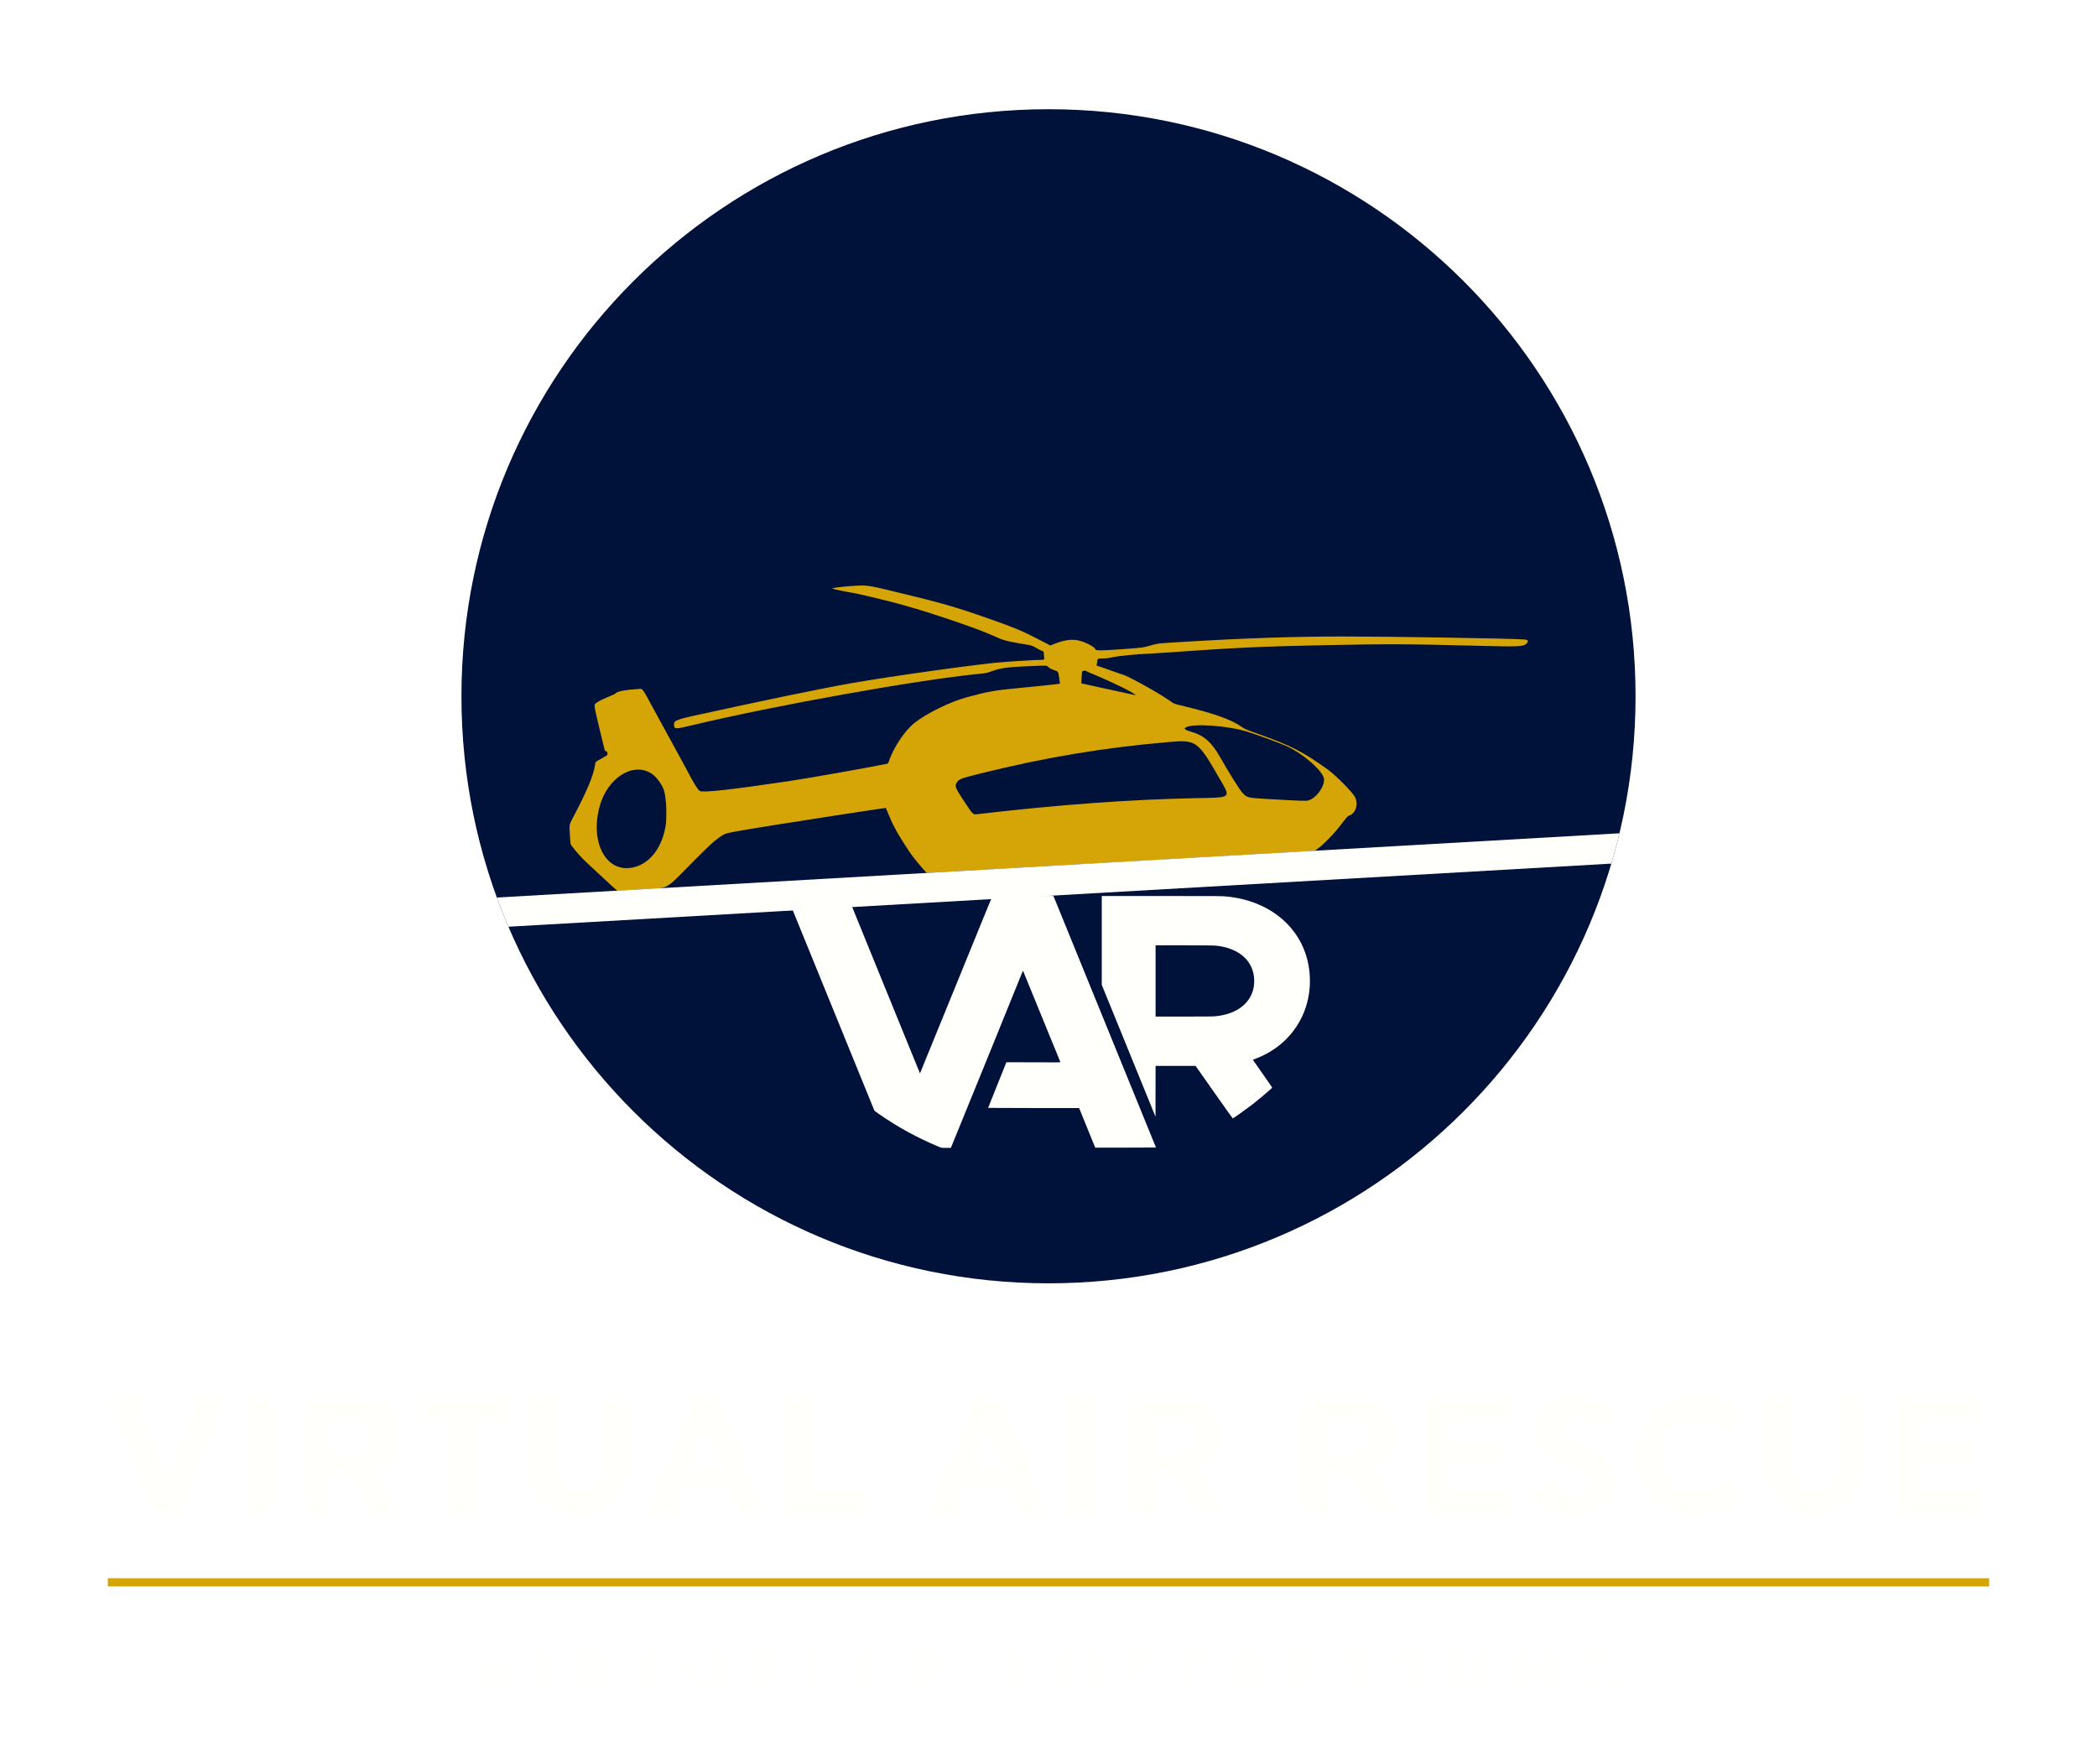
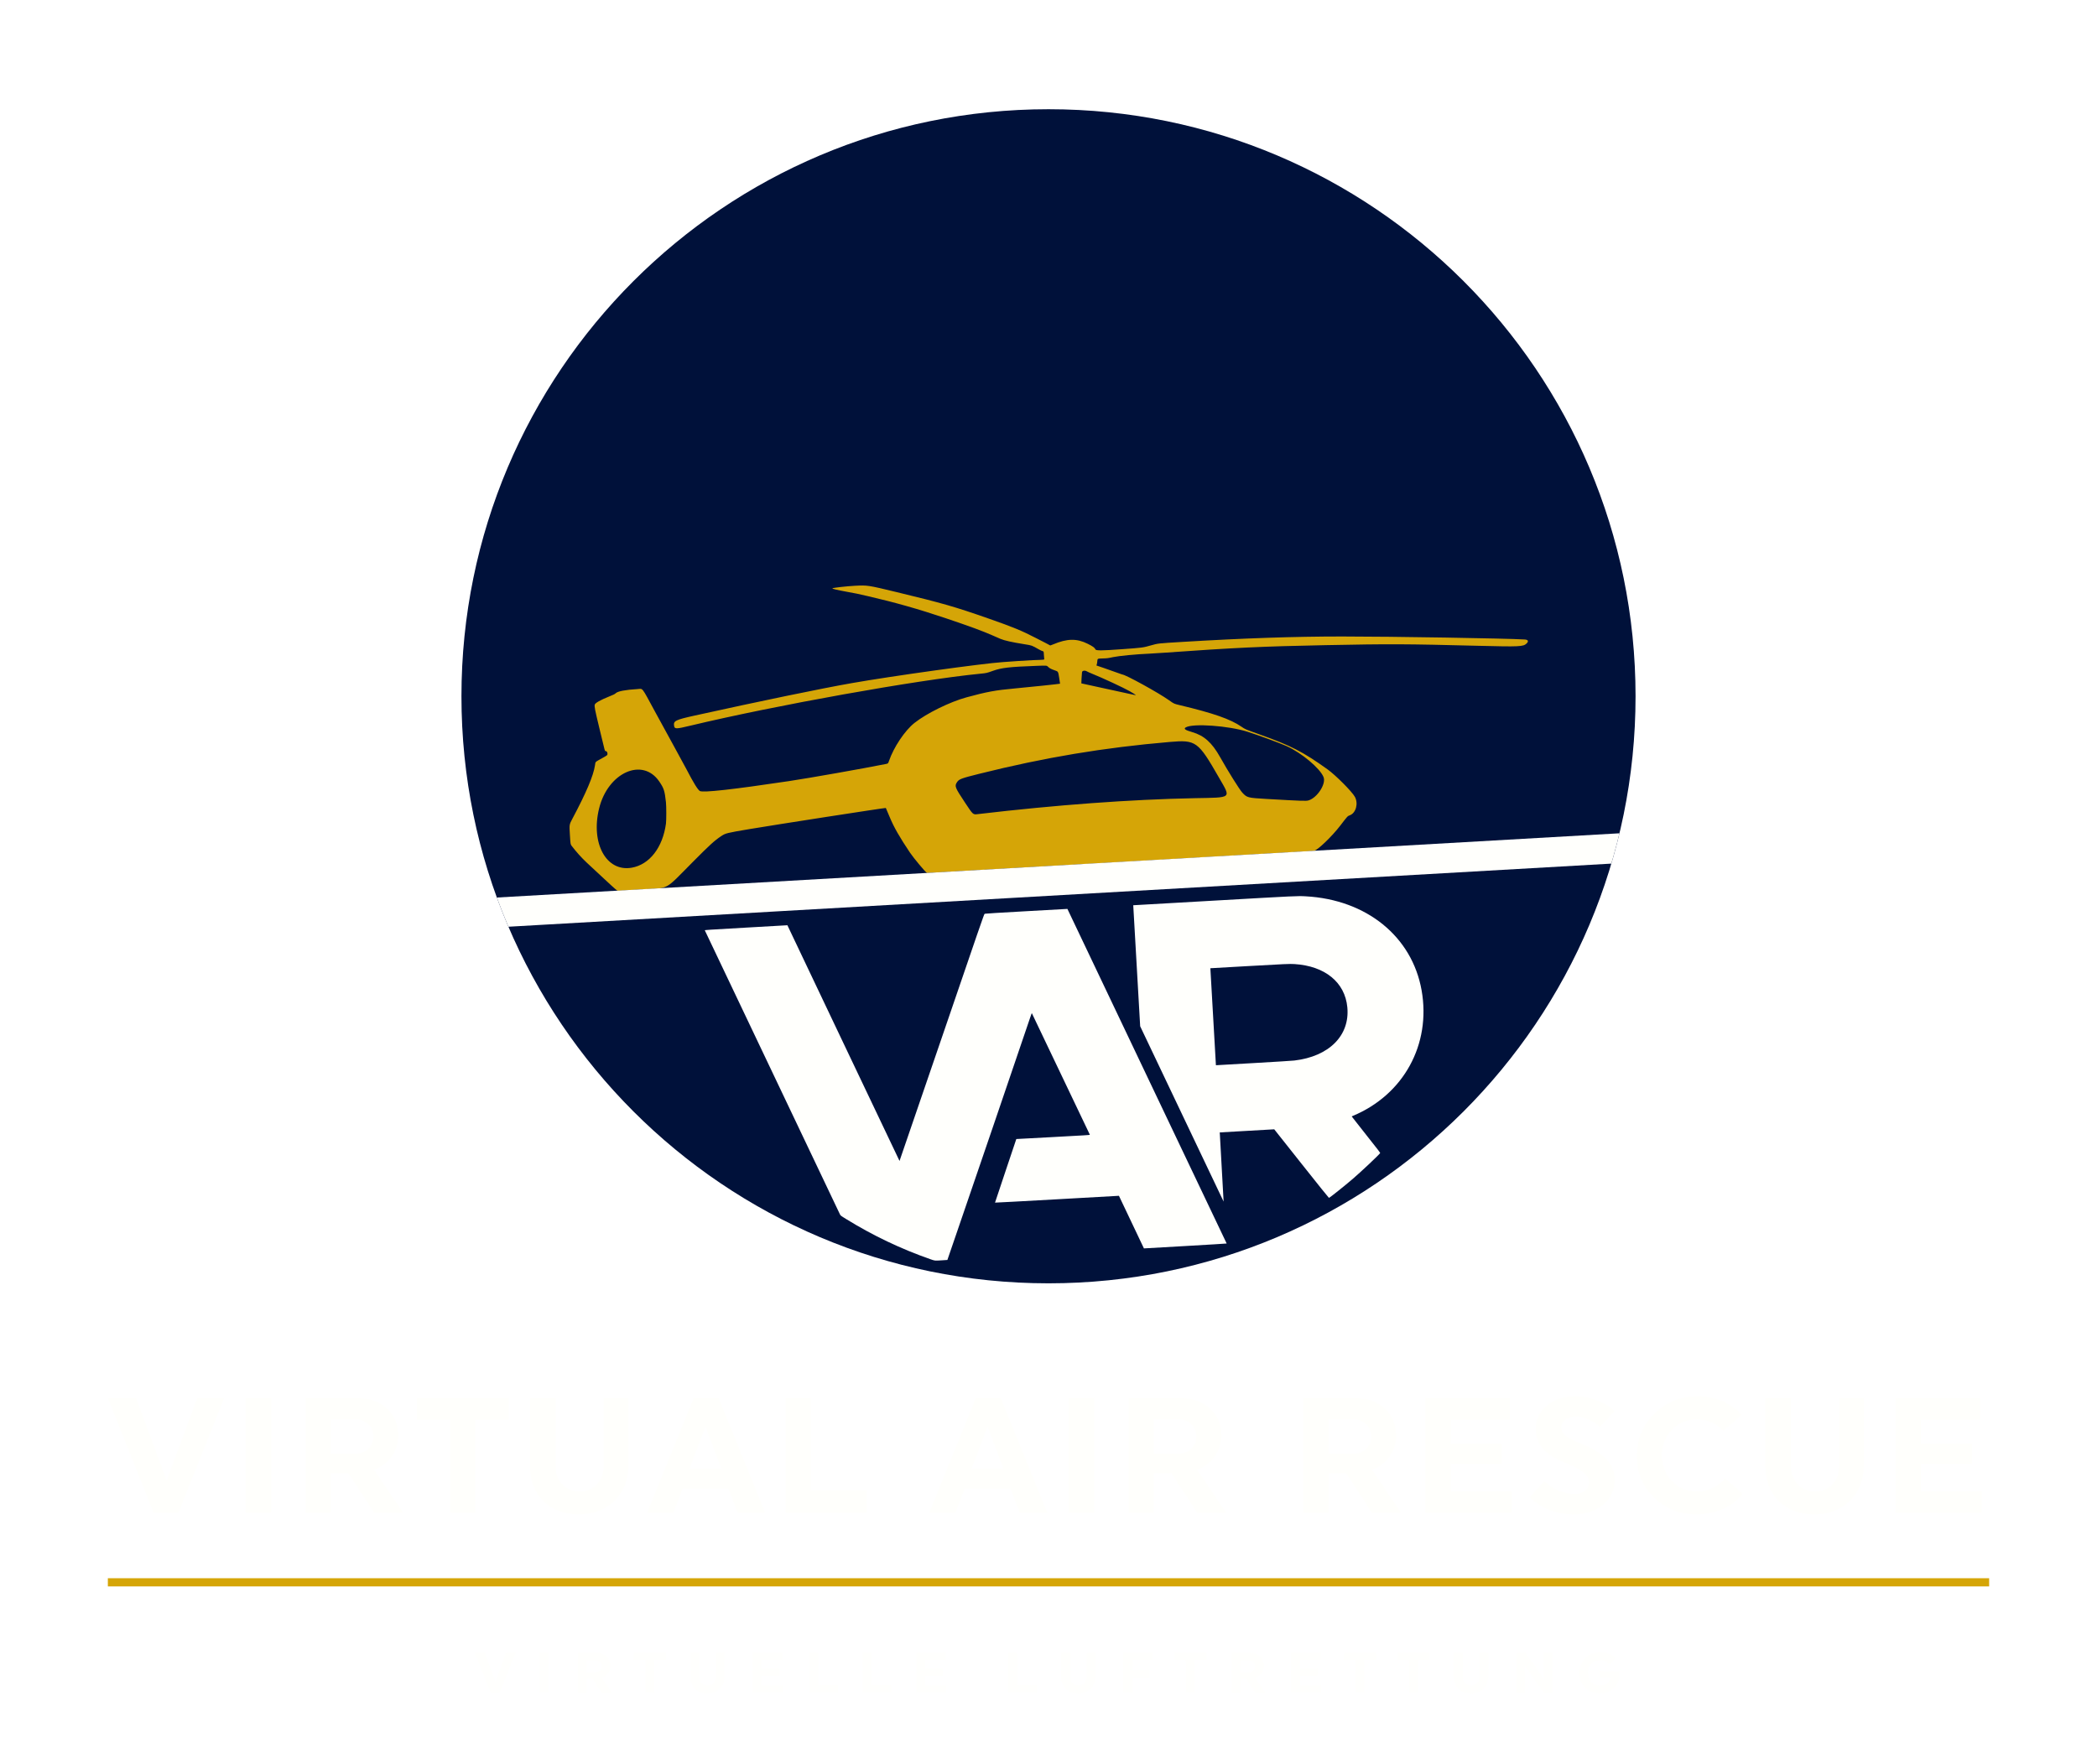
<svg xmlns="http://www.w3.org/2000/svg" viewBox="0 0 768 646" width="768" height="646">
  <g transform="translate(169.0,40) scale(0.8398438)">
    <defs>
      <clipPath id="n1">
        <circle cx="256" cy="256" r="256" />
      </clipPath>
    </defs>
    <g clip-path="url(#n1)">
      <circle cx="256" cy="256" r="256" fill="#00113A" />
      <g fill="#D5A507" transform="translate(47.00,207.72) scale(0.418)">
        <path d="M35.7 305.27C27.86 297.99 20 290.67 18.23 289.02C12.94 284.07 7.26 277.76 2.59 271.63C1.3 269.94 1.3 269.94 0.67 259.67C0.04 249.4 0.04 249.4 3.21 243.43C17.85 215.93 25.31 198.26 26.9 187.33C27.45 183.58 26.65 184.36 34.25 180.13C39.92 176.97 39.91 176.98 39.91 175.49C39.91 173.85 39.02 172.61 37.83 172.6C37.11 172.6 37.81 175.22 31.69 149.81C26.64 128.87 26.11 126.2 26.67 124.15C27.12 122.49 32.62 119.37 41.13 115.95C46.53 113.78 47.49 113.3 48.58 112.26C50.67 110.26 58.97 108.69 71.24 107.99C77.19 107.64 74.98 104.81 89.29 131.15C96.15 143.79 105.73 161.29 110.57 170.04C115.41 178.79 120.75 188.62 122.44 191.88C129.48 205.52 134.23 213.21 136.29 214.34C139.72 216.22 170.18 212.83 229.23 204.01C250.02 200.91 306.75 190.88 330.23 186.17C332.66 185.68 332.66 185.68 333.54 183.12C338.5 168.63 350.1 151.3 360.17 143.32C372.8 133.3 397.13 121.34 414.41 116.63C435.84 110.79 444.66 109.17 464.81 107.34C479.81 105.98 511.76 102.62 512.05 102.38C512.08 102.36 511.65 99.49 511.1 96.01C510.1 89.68 510.1 89.68 506.87 88.58C502.65 87.13 501 86.26 499.45 84.67C498.18 83.37 498.18 83.37 487.88 83.75C459.05 84.82 451.08 85.73 441.9 89.01C435.4 91.33 435.45 91.31 428.8 91.97C362.81 98.45 214.12 125.11 126.21 146.21C111.13 149.83 109.91 149.82 109.35 146.09C108.62 141.18 110.96 140.04 130.7 135.68C199.78 120.43 262.82 107.4 294.63 101.81C336.98 94.36 431.41 81.22 452.54 79.84C455.13 79.67 462.05 79.18 467.91 78.75C473.77 78.33 480.74 77.91 483.41 77.82C496.02 77.41 495.76 77.44 495.55 76.49C495.44 76.03 495.28 74.08 495.18 72.17C495.01 68.69 495.01 68.69 493.75 68.38C493.06 68.2 491.24 67.34 489.71 66.47C482.4 62.32 482.87 62.48 475.05 61.23C461.69 59.09 454.17 57.41 449.82 55.59C448.42 55 444.91 53.47 442.02 52.19C431.61 47.57 418.28 42.66 392.8 34.08C364.87 24.67 339.59 17.5 311.76 11.09C299.95 8.37 299.99 8.38 290.21 6.6C279.38 4.63 274.04 3.36 274.55 2.87C275.14 2.3 289.73 0.65 297.88 0.23C311.16 -0.46 311.55 -0.4 341.15 6.74C389.7 18.46 402.15 22.04 437.97 34.58C462.99 43.33 472.02 47.05 486.52 54.55C489.7 56.2 494.13 58.47 496.36 59.59C498.58 60.72 500.74 61.86 501.14 62.13C501.87 62.62 501.89 62.62 504.82 61.38C519.4 55.23 529.43 55.03 540.79 60.69C546.35 63.46 548.17 64.78 548.98 66.6C549.58 67.97 555.31 67.94 575.92 66.45C598.39 64.83 598.39 64.83 607.34 62.29C614.29 60.32 614.14 60.33 639.56 58.79C703.41 54.93 756.26 53.13 806.36 53.13C858.12 53.13 977.54 55.09 996.82 56.26C1000.43 56.48 1001.17 58.14 998.71 60.49C995.29 63.76 991.43 63.94 948.73 62.85C873.08 60.91 856.08 60.83 788.97 62.17C722.22 63.5 694.67 64.8 620.01 70.11C613.86 70.55 607 70.98 604.77 71.07C591.89 71.59 573.5 73.35 567.47 74.64C561.97 75.82 561.32 75.9 556.36 76.04C551.11 76.19 551.11 76.19 550.94 78.75C550.84 80.16 550.57 81.77 550.34 82.33C550.01 83.11 549.99 83.38 550.24 83.47C550.42 83.53 553.42 84.55 556.9 85.72C560.39 86.9 566.25 88.96 569.93 90.32C573.61 91.67 576.74 92.77 576.89 92.77C580.14 92.77 614.7 111.79 625.81 119.69C630.93 123.34 630.93 123.34 636.87 124.75C672.02 133.12 689.95 139.38 701.29 147.24C705.18 149.93 705.18 149.93 720.24 155.31C752.95 166.98 765.35 173.35 790.99 191.66C799.5 197.73 816.67 214.97 819.64 220.42C823.42 227.36 820.75 237.21 814.42 239.63C811.9 240.59 812.26 240.2 804.25 250.61C795.46 262.02 780.6 276.24 776.87 276.82C775.66 277 373.53 299.94 373.25 299.84C371.87 299.33 359.32 284.34 355.46 278.59C344.66 262.51 338.75 252.16 334.39 241.69C332.21 236.45 330.36 232.1 330.28 232.02C329.97 231.71 213.68 249.73 187.97 254.08C164.08 258.12 163.13 258.35 158.5 261.43C151.54 266.06 146.73 270.44 129.11 288.18C98.73 318.77 105.03 315.29 77.25 316.85C63.91 317.61 52.31 318.29 51.48 318.37C49.96 318.52 49.96 318.52 35.7 305.27ZM65.16 294.35C83.73 291.12 97.51 273.39 100.91 248.38C101.38 244.97 101.37 230.17 100.9 226C99.56 213.99 98.8 211.61 94.02 204.55C76.64 178.83 40.43 194.92 31.18 232.47C22.2 268.91 38.7 298.96 65.16 294.35ZM426.51 238.42C508.82 228.76 585.47 223.14 652.64 221.81C692.24 221.03 690.56 222.48 677.71 200.11C656.08 162.43 653.86 160.82 626.75 163.14C557.73 169.02 495.94 179.34 427.86 196.36C408.78 201.13 406.7 201.91 404.56 205.13C401.84 209.25 402.31 210.47 412.79 226.27C421.54 239.45 421.09 239.05 426.51 238.42ZM771.34 224.12C780.47 221.3 789.76 206.88 786.96 199.86C783.31 190.7 764.16 174.62 748.38 167.48C741.64 164.43 718.63 155.97 707.64 152.51C687.74 146.23 651.12 143.59 643.34 147.88C640.63 149.37 642.43 150.74 649.96 152.91C662.3 156.47 670.56 163.87 679.03 178.98C687.23 193.6 699.29 212.89 702.16 215.99C707.1 221.32 707.66 221.47 727.59 222.62C764.71 224.76 768.81 224.9 771.34 224.12ZM591.15 114.24C591.15 114.08 588 112.11 584.82 110.28C578.3 106.55 556.35 96.34 545.07 91.8C543.08 91 540.82 89.97 540.03 89.52C537.82 88.26 535.19 88.74 534.96 90.44C534.72 92.22 534.14 101.92 534.27 102.04C534.33 102.09 541.55 103.67 550.3 105.55C559.05 107.43 571.61 110.17 578.21 111.63C589.8 114.19 591.15 114.47 591.15 114.24Z" fill-rule="evenodd" />
      </g>
      <g transform="translate(256,330) rotate(-3.275)">
        <rect x="-614.4" y="0" width="1228.8" height="13" fill="#FFFFFC" />
      </g>
-       <g fill="#FFFFFC" transform="translate(142.00,343.03) scale(0.228)">
-         <path d="M289.74 479.69C249.1 462.82 211.02 441.92 174.82 416.64C167.25 411.34 167.25 411.34 166.37 409.23C162.93 400.93 0.18 1.51 0.07 1.11C-0.06 0.62 2.84 0.59 58.01 0.59L116.09 0.59L185.06 170.03C222.99 263.22 254.1 339.51 254.19 339.56C254.28 339.61 285.4 263.37 323.34 170.12C384.28 20.39 392.41 0.59 392.96 0.59C393.29 0.59 393.7 0.46 393.87 0.29C394.06 0.1 413.57 0.02 451.79 0.07L509.42 0.15L544.76 86.85C564.2 134.53 608.31 242.75 642.78 327.34C677.26 411.92 705.52 481.23 705.59 481.35C705.67 481.47 679.54 481.57 647.54 481.57L589.35 481.57L573.97 443.75L558.58 405.93L471.57 405.85C423.71 405.81 384.55 405.68 384.54 405.56C384.54 405.44 392.39 385.74 402 361.78L419.45 318.23L471.2 318.41C515.7 318.56 522.93 318.53 522.79 318.17C522.7 317.94 506.67 278.74 487.17 231.05C467.67 183.37 451.59 144.02 451.43 143.62C451.18 142.97 450.83 143.66 448.49 149.51C443.95 160.87 401.02 266.69 388.38 297.7C381.77 313.92 368.25 347.1 358.35 371.42C348.45 395.75 334.26 430.59 326.81 448.84L313.26 482.01L304.45 482.08C295.64 482.14 295.64 482.14 289.74 479.69ZM816.71 375.56L781.33 325.28L743.07 325.27L704.81 325.27L704.73 373.84L704.66 422.41L653.27 296.34L601.89 170.27L601.89 85.28L601.89 0.29L714.76 0.3C833.83 0.3 832.21 0.29 844 1.6C928.95 11.07 989.75 66.44 998.79 142.58C1007.87 219.03 965.21 287.28 892.44 312.78C891.58 313.08 890.89 313.43 890.89 313.56C890.89 313.69 899.25 325.68 909.48 340.21C925.33 362.72 928.01 366.68 927.69 367.07C925.15 370.14 900.18 391.1 887.5 400.82C876.27 409.42 854.38 424.97 852.46 425.7C852.24 425.79 838.37 406.35 816.71 375.56ZM814.95 230.6C864.01 227.69 894.92 200 893.44 160.28C892.13 125.15 865.53 100.73 822.91 95.56C816.39 94.77 809.35 94.67 758.26 94.67L704.81 94.66L704.81 162.78L704.81 230.91L757.37 230.9C789.22 230.9 811.91 230.78 814.95 230.6Z" fill-rule="evenodd" />
+       <g transform="rotate(-3.275 256 256)">
+         <g fill="#FFFFFC" transform="translate(100.52,349.00) scale(0.31097)">
+           <path d="M289.74 479.69C249.1 462.82 211.02 441.92 174.82 416.64C167.25 411.34 167.25 411.34 166.37 409.23C162.93 400.93 0.18 1.51 0.07 1.11C-0.06 0.62 2.84 0.59 58.01 0.59L116.09 0.59L185.06 170.03C222.99 263.22 254.1 339.51 254.19 339.56C254.28 339.61 285.4 263.37 323.34 170.12C384.28 20.39 392.41 0.59 392.96 0.59C393.29 0.59 393.7 0.46 393.87 0.29C394.06 0.1 413.57 0.02 451.79 0.07L509.42 0.15L544.76 86.85C564.2 134.53 608.31 242.75 642.78 327.34C677.26 411.92 705.52 481.23 705.59 481.35C705.67 481.47 679.54 481.57 647.54 481.57L589.35 481.57L573.97 443.75L558.58 405.93L471.57 405.85C423.71 405.81 384.55 405.68 384.54 405.56C384.54 405.44 392.39 385.74 402 361.78L419.45 318.23L471.2 318.41C515.7 318.56 522.93 318.53 522.79 318.17C522.7 317.94 506.67 278.74 487.17 231.05C467.67 183.37 451.59 144.02 451.43 143.62C451.18 142.97 450.83 143.66 448.49 149.51C443.95 160.87 401.02 266.69 388.38 297.7C381.77 313.92 368.25 347.1 358.35 371.42C348.45 395.75 334.26 430.59 326.81 448.84L313.26 482.01L304.45 482.08C295.64 482.14 295.64 482.14 289.74 479.69ZM816.71 375.56L781.33 325.28L743.07 325.27L704.81 325.27L704.73 373.84L704.66 422.41L653.27 296.34L601.89 170.27L601.89 85.28L601.89 0.29L714.76 0.3C833.83 0.3 832.21 0.29 844 1.6C928.95 11.07 989.75 66.44 998.79 142.58C1007.87 219.03 965.21 287.28 892.44 312.78C891.58 313.08 890.89 313.43 890.89 313.56C890.89 313.69 899.25 325.68 909.48 340.21C925.33 362.72 928.01 366.68 927.69 367.07C925.15 370.14 900.18 391.1 887.5 400.82C876.27 409.42 854.38 424.97 852.46 425.7C852.24 425.79 838.37 406.35 816.71 375.56ZM814.95 230.6C864.01 227.69 894.92 200 893.44 160.28C892.13 125.15 865.53 100.73 822.91 95.56C816.39 94.77 809.35 94.67 758.26 94.67L704.81 94.66L704.81 162.78L704.81 230.91L757.37 230.9C789.22 230.9 811.91 230.78 814.95 230.6Z" fill-rule="evenodd" />
+         </g>
      </g>
    </g>
  </g>
  <g fill="#FFFFFC" transform="translate(39.5,554)">
    <path transform="translate(0.00,0) scale(0.06,-0.06)" d="M279.0 0.0 0.0 700.0H172.0L359.0 197.0L546.0 700.0H710.0L431.0 0.0Z" />
    <path transform="translate(45.30,0) scale(0.06,-0.06)" d="M85.0 0.0V700.0H242.0V0.0Z" />
    <path transform="translate(67.62,0) scale(0.06,-0.06)" d="M374.0 571.0H233.0V359.0H374.0Q429.0 359.0 461.0 388.5Q493.0 418.0 493.0 465.0Q493.0 512.0 461.0 541.5Q429.0 571.0 374.0 571.0ZM80.0 0.0V700.0H393.0Q505.0 700.0 575.0 637.0Q645.0 574.0 645.0 473.0Q645.0 399.0 605.5 343.0Q566.0 287.0 498.0 262.0L675.0 0.0H498.0L341.0 241.0H233.0V0.0Z" />
    <path transform="translate(112.32,0) scale(0.06,-0.06)" d="M575.0 567.0H371.0V0.0H219.0V567.0H15.0V700.0H575.0Z" />
    <path transform="translate(150.42,0) scale(0.06,-0.06)" d="M520.0 700.0H670.0V290.0Q670.0 156.0 586.0 73.0Q502.0 -10.0 368.0 -10.0Q233.0 -10.0 151.5 70.5Q70.0 151.0 70.0 285.0V700.0H225.0V290.0Q225.0 218.0 266.0 174.0Q307.0 130.0 373.0 130.0Q439.0 130.0 479.5 174.0Q520.0 218.0 520.0 290.0Z" />
    <path transform="translate(197.52,0) scale(0.06,-0.06)" d="M356.0 525.0 258.0 268.0H453.0ZM436.0 700.0 720.0 0.0H552.0L496.0 147.0H216.0L160.0 0.0H0.0L284.0 700.0Z" />
    <path transform="translate(243.42,0) scale(0.06,-0.06)" d="M575.0 0.0H80.0V700.0H233.0V136.0H575.0Z" />
    <path transform="translate(300.84,0) scale(0.06,-0.06)" d="M356.0 525.0 258.0 268.0H453.0ZM436.0 700.0 720.0 0.0H552.0L496.0 147.0H216.0L160.0 0.0H0.0L284.0 700.0Z" />
    <path transform="translate(346.74,0) scale(0.06,-0.06)" d="M85.0 0.0V700.0H242.0V0.0Z" />
    <path transform="translate(369.06,0) scale(0.06,-0.06)" d="M374.0 571.0H233.0V359.0H374.0Q429.0 359.0 461.0 388.5Q493.0 418.0 493.0 465.0Q493.0 512.0 461.0 541.5Q429.0 571.0 374.0 571.0ZM80.0 0.0V700.0H393.0Q505.0 700.0 575.0 637.0Q645.0 574.0 645.0 473.0Q645.0 399.0 605.5 343.0Q566.0 287.0 498.0 262.0L675.0 0.0H498.0L341.0 241.0H233.0V0.0Z" />
    <path transform="translate(433.08,0) scale(0.06,-0.06)" d="M374.0 571.0H233.0V359.0H374.0Q429.0 359.0 461.0 388.5Q493.0 418.0 493.0 465.0Q493.0 512.0 461.0 541.5Q429.0 571.0 374.0 571.0ZM80.0 0.0V700.0H393.0Q505.0 700.0 575.0 637.0Q645.0 574.0 645.0 473.0Q645.0 399.0 605.5 343.0Q566.0 287.0 498.0 262.0L675.0 0.0H498.0L341.0 241.0H233.0V0.0Z" />
    <path transform="translate(477.78,0) scale(0.06,-0.06)" d="M605.0 0.0H80.0V700.0H595.0V567.0H233.0V422.0H545.0V298.0H233.0V132.0H605.0Z" />
    <path transform="translate(519.48,0) scale(0.06,-0.06)" d="M340.0 419.0Q540.0 341.0 540.0 200.0Q540.0 110.0 470.0 50.0Q400.0 -10.0 287.0 -10.0Q238.0 -10.0 192.5 1.0Q147.0 12.0 117.0 27.0Q87.0 42.0 64.0 57.5Q41.0 73.0 30.0 84.0L20.0 95.0L110.0 192.0Q113.0 189.0 119.0 183.5Q125.0 178.0 144.0 164.5Q163.0 151.0 183.5 141.0Q204.0 131.0 234.5 122.5Q265.0 114.0 295.0 114.0Q334.0 114.0 359.0 133.5Q384.0 153.0 384.0 183.0Q384.0 218.0 350.0 245.5Q316.0 273.0 225.0 310.0Q58.0 375.0 58.0 511.0Q58.0 598.0 125.0 654.0Q192.0 710.0 301.0 710.0Q344.0 710.0 384.0 700.5Q424.0 691.0 450.5 678.0Q477.0 665.0 498.0 652.0Q519.0 639.0 528.0 630.0L538.0 620.0L448.0 523.0Q441.0 530.0 429.0 540.5Q417.0 551.0 379.5 568.5Q342.0 586.0 303.0 586.0Q261.0 586.0 237.5 567.0Q214.0 548.0 214.0 523.0Q214.0 492.0 240.5 469.5Q267.0 447.0 340.0 419.0Z" />
    <path transform="translate(557.28,0) scale(0.06,-0.06)" d="M415.0 710.0Q467.0 710.0 513.5 698.5Q560.0 687.0 590.0 670.5Q620.0 654.0 642.0 637.0Q664.0 620.0 674.0 608.0L684.0 597.0L572.0 499.0Q570.0 502.0 566.0 506.5Q562.0 511.0 547.0 523.0Q532.0 535.0 515.5 544.5Q499.0 554.0 471.0 561.5Q443.0 569.0 413.0 569.0Q320.0 569.0 259.0 506.0Q198.0 443.0 198.0 350.0Q198.0 256.0 259.0 193.0Q320.0 130.0 413.0 130.0Q445.0 130.0 474.0 138.5Q503.0 147.0 522.0 158.5Q541.0 170.0 555.0 182.0Q569.0 194.0 576.0 202.0L582.0 211.0L690.0 115.0Q686.0 110.0 679.0 101.5Q672.0 93.0 647.0 71.5Q622.0 50.0 592.0 33.5Q562.0 17.0 513.0 3.5Q464.0 -10.0 410.0 -10.0Q254.0 -10.0 149.5 92.5Q45.0 195.0 45.0 347.0Q45.0 499.0 152.0 604.5Q259.0 710.0 415.0 710.0Z" />
    <path transform="translate(602.88,0) scale(0.06,-0.06)" d="M520.0 700.0H670.0V290.0Q670.0 156.0 586.0 73.0Q502.0 -10.0 368.0 -10.0Q233.0 -10.0 151.5 70.5Q70.0 151.0 70.0 285.0V700.0H225.0V290.0Q225.0 218.0 266.0 174.0Q307.0 130.0 373.0 130.0Q439.0 130.0 479.5 174.0Q520.0 218.0 520.0 290.0Z" />
    <path transform="translate(649.98,0) scale(0.06,-0.06)" d="M605.0 0.0H80.0V700.0H595.0V567.0H233.0V422.0H545.0V298.0H233.0V132.0H605.0Z" />
  </g>
  <rect x="39.5" y="578" width="689" height="3" fill="#D5A507" />
  <g fill="#FFFFFC" opacity=".7" transform="translate(173.9,620)">
    <path transform="translate(0.00,0) scale(0.021,-0.021)" d="M279.0 0.0 0.0 700.0H172.0L359.0 197.0L546.0 700.0H710.0L431.0 0.0Z" />
    <path transform="translate(22.05,0) scale(0.021,-0.021)" d="M85.0 0.0V700.0H242.0V0.0Z" />
    <path transform="translate(36.06,0) scale(0.021,-0.021)" d="M374.0 571.0H233.0V359.0H374.0Q429.0 359.0 461.0 388.5Q493.0 418.0 493.0 465.0Q493.0 512.0 461.0 541.5Q429.0 571.0 374.0 571.0ZM80.0 0.0V700.0H393.0Q505.0 700.0 575.0 637.0Q645.0 574.0 645.0 473.0Q645.0 399.0 605.5 343.0Q566.0 287.0 498.0 262.0L675.0 0.0H498.0L341.0 241.0H233.0V0.0Z" />
    <path transform="translate(57.90,0) scale(0.021,-0.021)" d="M575.0 567.0H371.0V0.0H219.0V567.0H15.0V700.0H575.0Z" />
    <path transform="translate(77.43,0) scale(0.021,-0.021)" d="M520.0 700.0H670.0V290.0Q670.0 156.0 586.0 73.0Q502.0 -10.0 368.0 -10.0Q233.0 -10.0 151.5 70.5Q70.0 151.0 70.0 285.0V700.0H225.0V290.0Q225.0 218.0 266.0 174.0Q307.0 130.0 373.0 130.0Q439.0 130.0 479.5 174.0Q520.0 218.0 520.0 290.0Z" />
    <path transform="translate(100.11,0) scale(0.021,-0.021)" d="M605.0 0.0H80.0V700.0H595.0V567.0H233.0V422.0H545.0V298.0H233.0V132.0H605.0Z" />
    <path transform="translate(120.90,0) scale(0.021,-0.021)" d="M575.0 0.0H80.0V700.0H233.0V136.0H575.0Z" />
    <path transform="translate(140.43,0) scale(0.021,-0.021)" d="M575.0 0.0H80.0V700.0H233.0V136.0H575.0Z" />
    <path transform="translate(159.96,0) scale(0.021,-0.021)" d="M605.0 0.0H80.0V700.0H595.0V567.0H233.0V422.0H545.0V298.0H233.0V132.0H605.0Z" />
    <path transform="translate(193.70,0) scale(0.021,-0.021)" d="M575.0 0.0H80.0V700.0H233.0V136.0H575.0Z" />
    <path transform="translate(213.23,0) scale(0.021,-0.021)" d="M520.0 700.0H670.0V290.0Q670.0 156.0 586.0 73.0Q502.0 -10.0 368.0 -10.0Q233.0 -10.0 151.5 70.5Q70.0 151.0 70.0 285.0V700.0H225.0V290.0Q225.0 218.0 266.0 174.0Q307.0 130.0 373.0 130.0Q439.0 130.0 479.5 174.0Q520.0 218.0 520.0 290.0Z" />
    <path transform="translate(235.91,0) scale(0.021,-0.021)" d="M535.0 262.0H233.0V0.0H80.0V700.0H585.0V567.0H233.0V391.0H535.0Z" />
    <path transform="translate(255.86,0) scale(0.021,-0.021)" d="M575.0 567.0H371.0V0.0H219.0V567.0H15.0V700.0H575.0Z" />
    <path transform="translate(275.39,0) scale(0.021,-0.021)" d="M374.0 571.0H233.0V359.0H374.0Q429.0 359.0 461.0 388.5Q493.0 418.0 493.0 465.0Q493.0 512.0 461.0 541.5Q429.0 571.0 374.0 571.0ZM80.0 0.0V700.0H393.0Q505.0 700.0 575.0 637.0Q645.0 574.0 645.0 473.0Q645.0 399.0 605.5 343.0Q566.0 287.0 498.0 262.0L675.0 0.0H498.0L341.0 241.0H233.0V0.0Z" />
    <path transform="translate(297.23,0) scale(0.021,-0.021)" d="M605.0 0.0H80.0V700.0H595.0V567.0H233.0V422.0H545.0V298.0H233.0V132.0H605.0Z" />
    <path transform="translate(318.02,0) scale(0.021,-0.021)" d="M575.0 567.0H371.0V0.0H219.0V567.0H15.0V700.0H575.0Z" />
    <path transform="translate(337.55,0) scale(0.021,-0.021)" d="M575.0 567.0H371.0V0.0H219.0V567.0H15.0V700.0H575.0Z" />
    <path transform="translate(357.08,0) scale(0.021,-0.021)" d="M520.0 700.0H670.0V290.0Q670.0 156.0 586.0 73.0Q502.0 -10.0 368.0 -10.0Q233.0 -10.0 151.5 70.5Q70.0 151.0 70.0 285.0V700.0H225.0V290.0Q225.0 218.0 266.0 174.0Q307.0 130.0 373.0 130.0Q439.0 130.0 479.5 174.0Q520.0 218.0 520.0 290.0Z" />
    <path transform="translate(379.76,0) scale(0.021,-0.021)" d="M561.0 0.0 229.0 472.0V0.0H80.0V700.0H238.0L561.0 240.0V700.0H710.0V0.0Z" />
    <path transform="translate(403.49,0) scale(0.021,-0.021)" d="M405.0 380.0H753.0Q755.0 361.0 755.0 341.0Q754.0 192.0 657.5 91.0Q561.0 -10.0 410.0 -10.0Q254.0 -10.0 149.5 93.0Q45.0 196.0 45.0 348.0Q45.0 500.0 152.0 605.0Q259.0 710.0 415.0 710.0Q467.0 710.0 513.5 699.0Q560.0 688.0 589.5 672.0Q619.0 656.0 641.5 640.0Q664.0 624.0 674.0 613.0L683.0 602.0L577.0 494.0Q575.0 497.0 570.5 502.0Q566.0 507.0 550.5 520.5Q535.0 534.0 517.5 544.0Q500.0 554.0 471.5 562.0Q443.0 570.0 412.0 570.0Q319.0 570.0 258.0 507.0Q197.0 444.0 197.0 349.0Q197.0 254.0 258.0 190.5Q319.0 127.0 412.0 127.0Q485.0 127.0 535.0 165.5Q585.0 204.0 598.0 270.0H405.0Z" />
  </g>
</svg>
